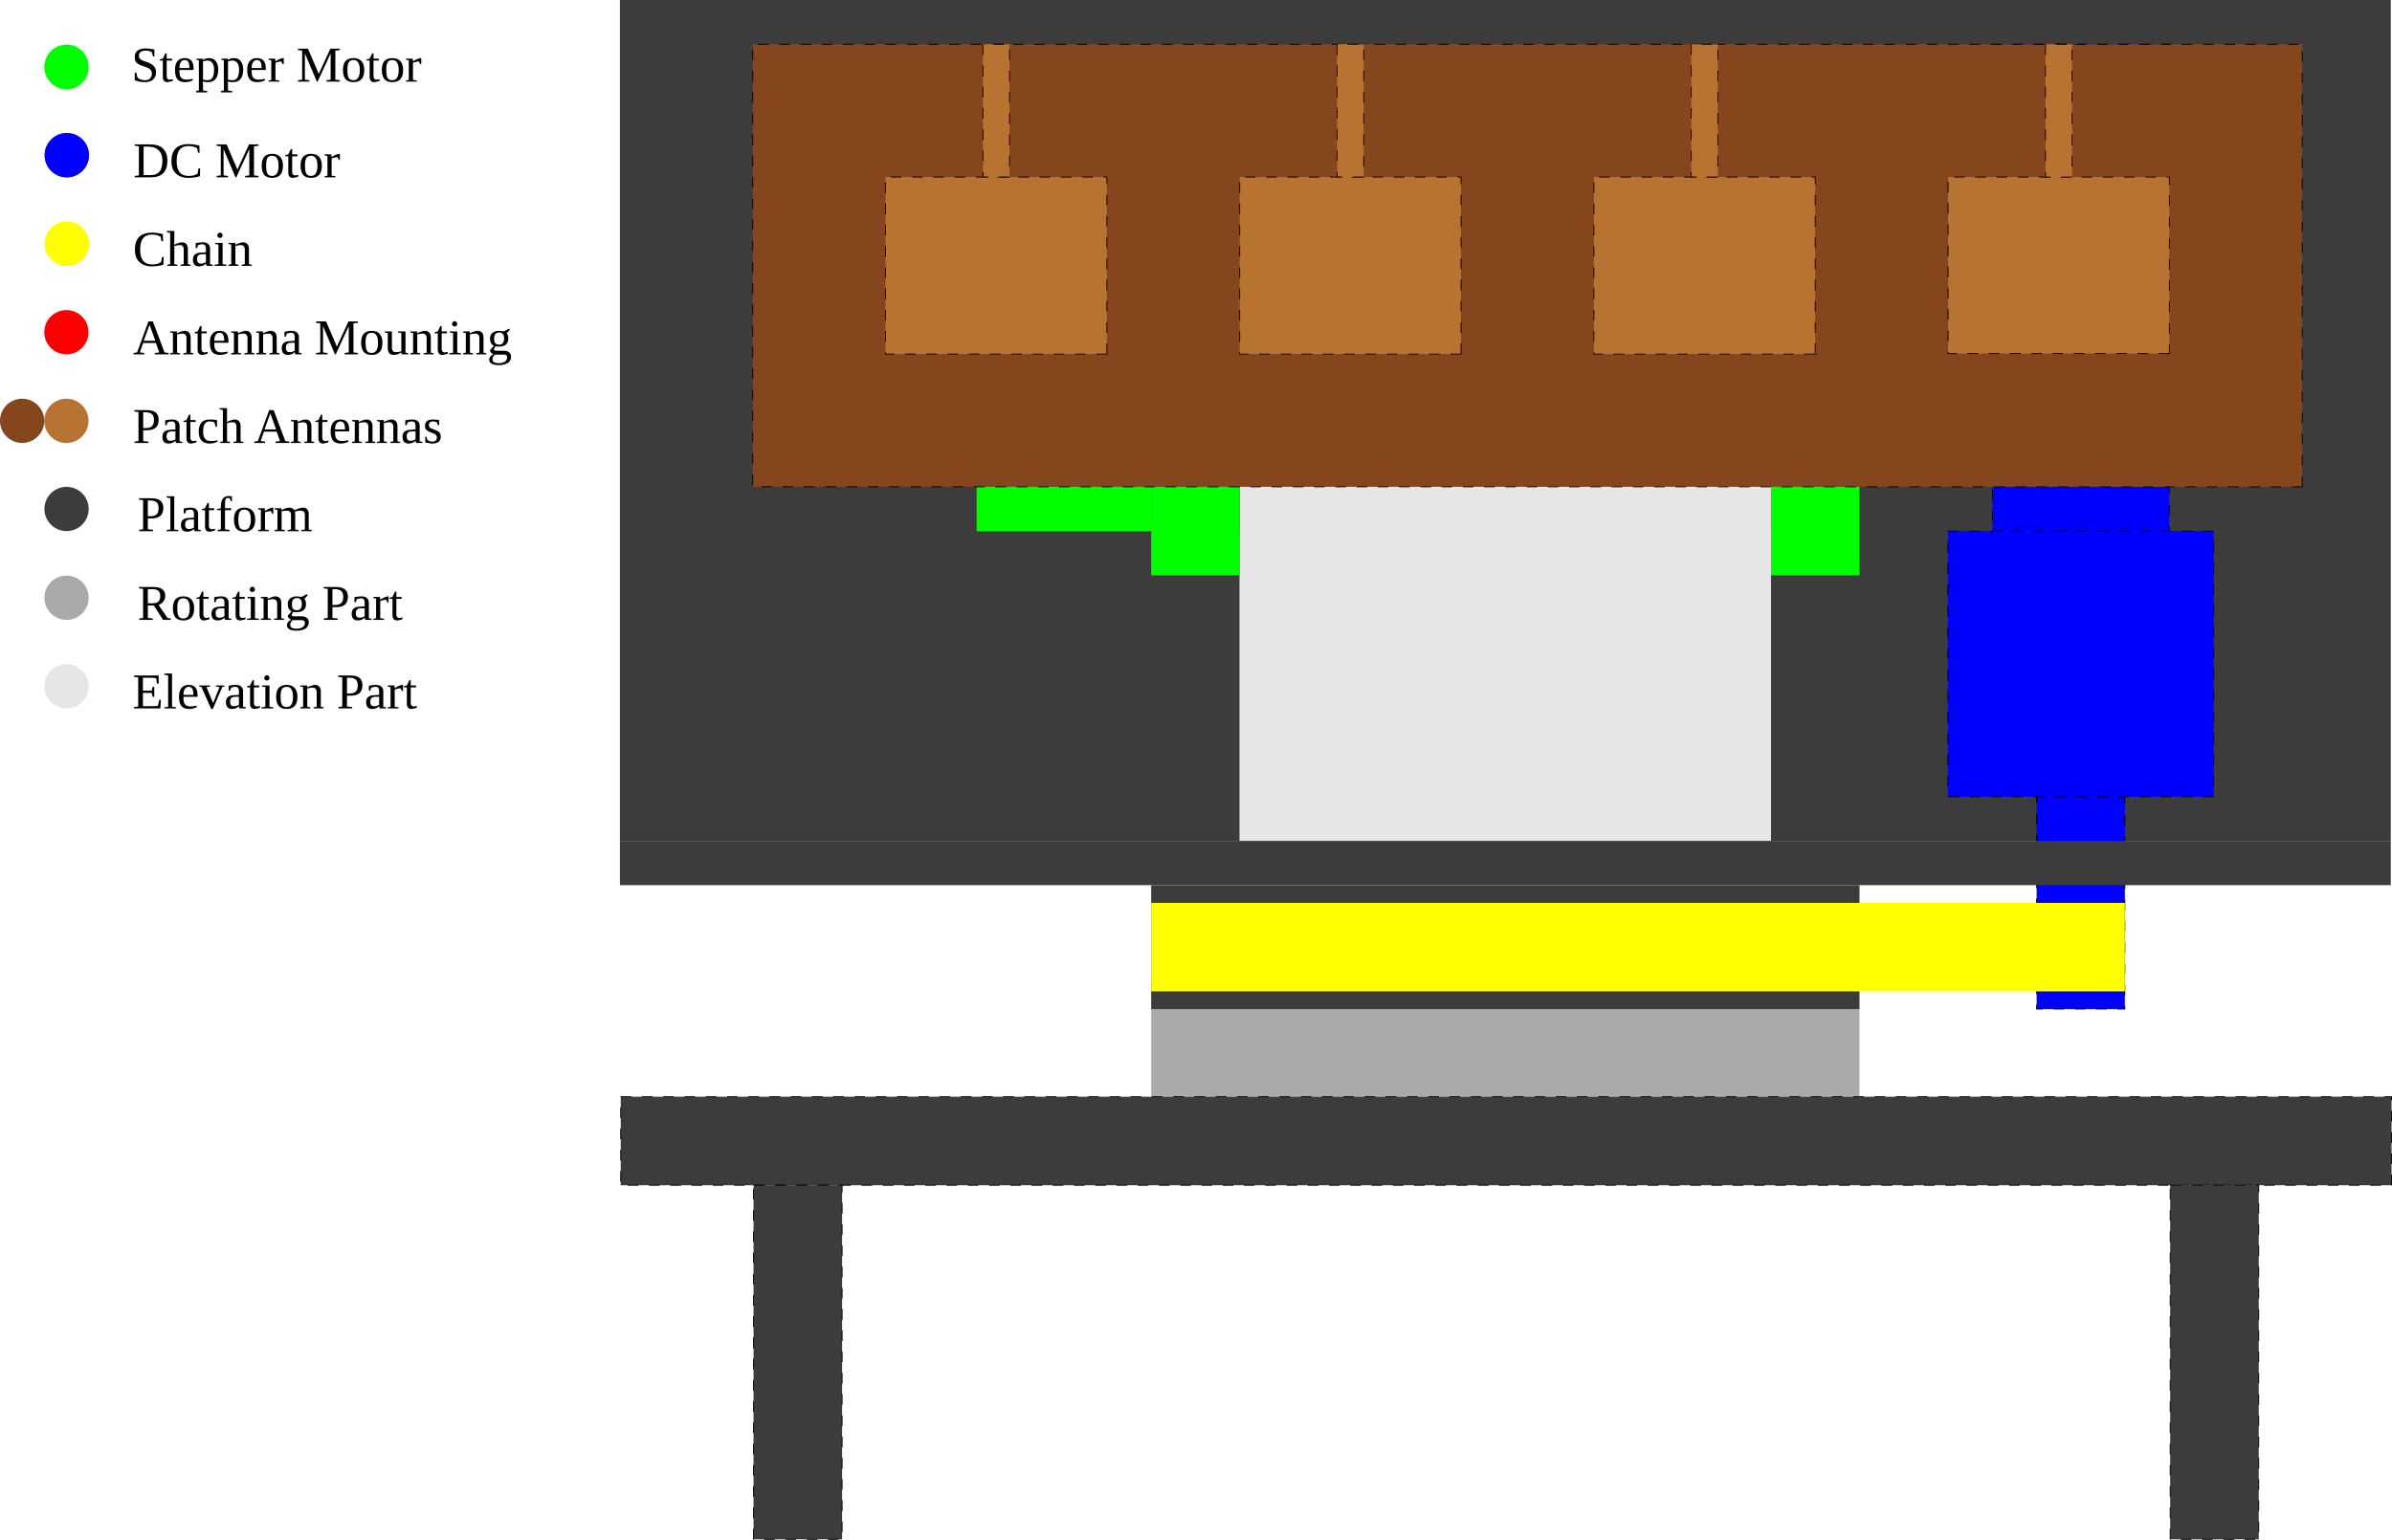
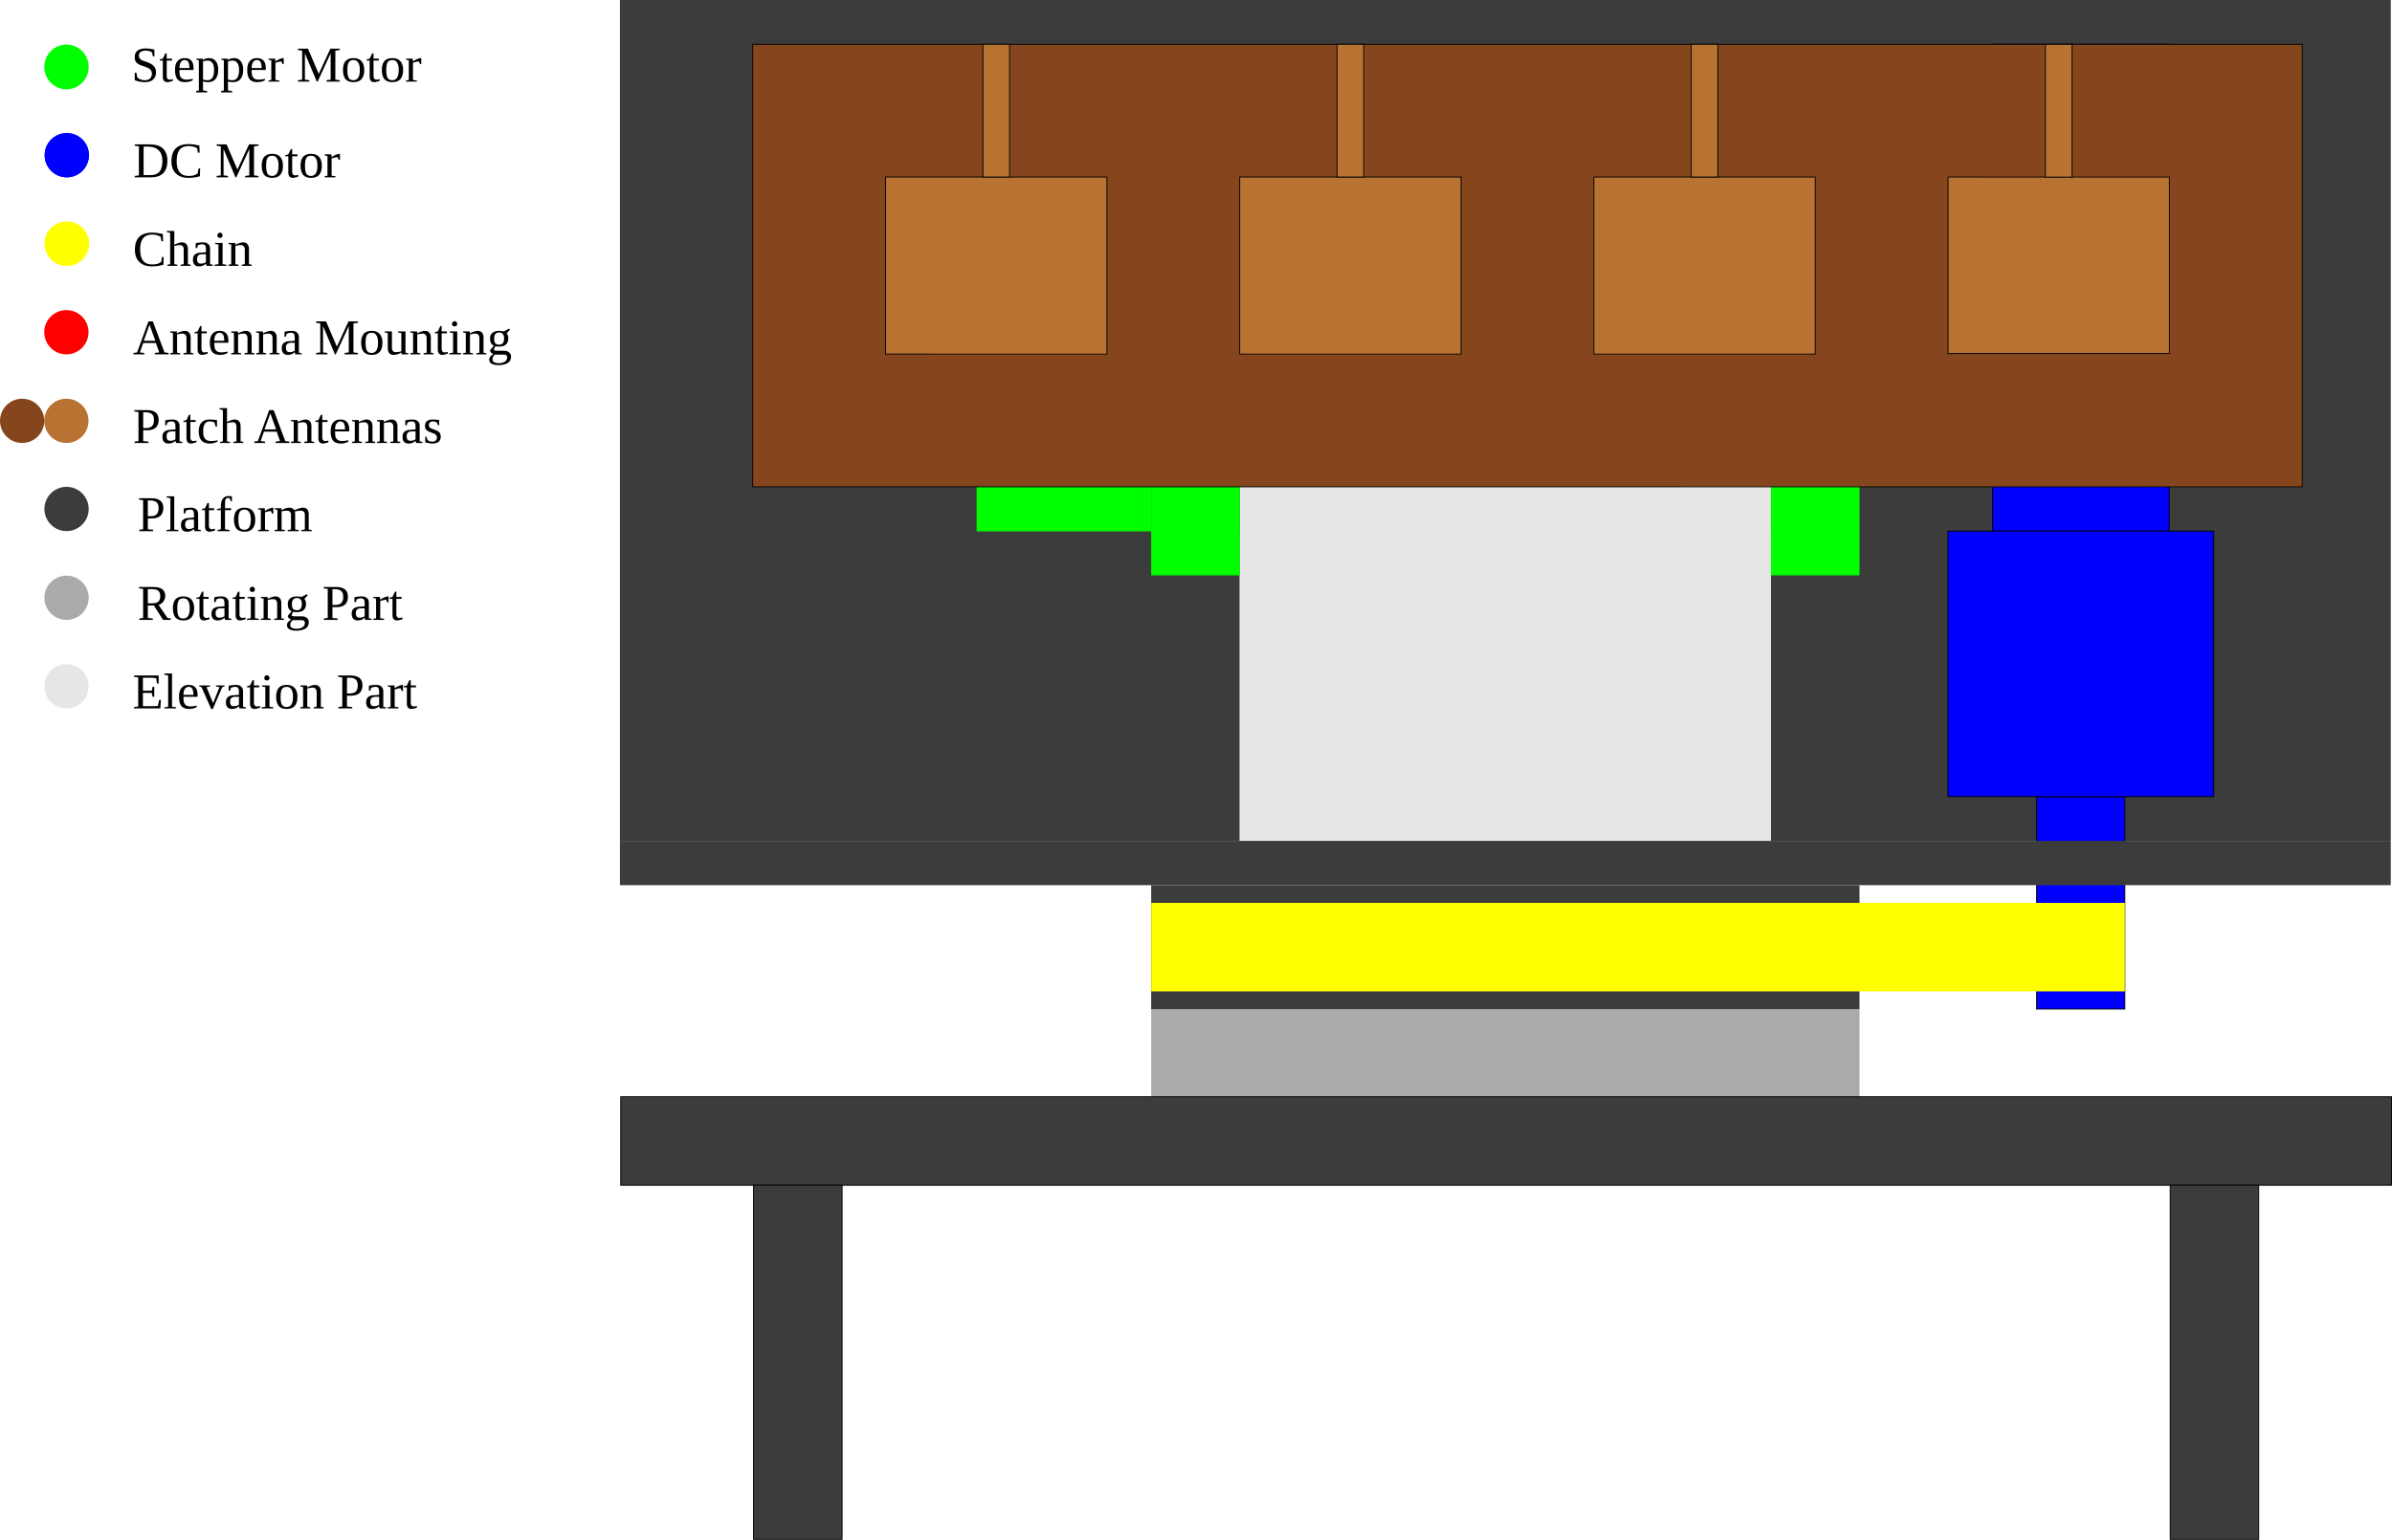
<svg xmlns="http://www.w3.org/2000/svg" xmlns:xlink="http://www.w3.org/1999/xlink" width="135.078mm" height="86.977mm" viewBox="0 0 135.078 86.977" version="1.1" id="svg1">
  <defs id="defs1">
    <linearGradient id="swatch24">
      <stop style="stop-color:#000000;stop-opacity:1;" offset="0" id="stop24" />
    </linearGradient>
    <linearGradient id="swatch23">
      <stop style="stop-color:#000000;stop-opacity:1;" offset="0" id="stop23" />
    </linearGradient>
    <linearGradient id="swatch22">
      <stop style="stop-color:#0000ff;stop-opacity:1;" offset="0" id="stop22" />
    </linearGradient>
    <linearGradient id="swatch21">
      <stop style="stop-color:#00ff00;stop-opacity:1;" offset="0" id="stop21" />
    </linearGradient>
    <linearGradient id="swatch17">
      <stop style="stop-color:#000000;stop-opacity:1;" offset="0" id="stop17" />
    </linearGradient>
    <linearGradient xlink:href="#swatch21" id="linearGradient4" gradientUnits="userSpaceOnUse" x1="70.032" y1="200" x2="85.125" y2="200" />
    <linearGradient xlink:href="#swatch21" id="linearGradient5" gradientUnits="userSpaceOnUse" x1="70.032" y1="200" x2="85.125" y2="200" />
  </defs>
  <g id="layer1" style="display:inline" transform="translate(-14.99229,-177.5)">
-     <rect style="display:inline;fill:#3c3c3c;fill-opacity:1;stroke:#000000;stroke-width:6.092e-05;stroke-dasharray:0.001, 0.001;stroke-dashoffset:0;stroke-opacity:1;paint-order:fill markers stroke" id="rect10" width="100" height="47.5" x="50" y="177.5" />
-     <rect style="fill:#3c3c3c;fill-opacity:1;stroke:#000000;stroke-width:5.591e-05;stroke-dasharray:0.001, 0.001;stroke-dashoffset:0;stroke-opacity:1;paint-order:fill markers stroke" id="rect16" width="40" height="7.001" x="80" y="227.501" />
-     <rect style="fill:#00ff00;fill-opacity:1;stroke:#000000;stroke-width:6.25e-05;stroke-dasharray:0.001, 0.001;stroke-dashoffset:0;stroke-opacity:1;paint-order:fill markers stroke" id="rect20" width="5" height="20" x="115" y="190" />
-     <rect style="display:inline;fill:#e6e6e6;fill-opacity:1;stroke:#000000;stroke-width:6.25e-05;stroke-dasharray:0.001, 0.001;stroke-dashoffset:0;stroke-opacity:1;paint-order:fill markers stroke" id="rect11" width="30" height="40" x="85" y="185" />
-     <rect style="fill:#e6e6e6;fill-opacity:1;stroke:#000000;stroke-width:6.25e-05;stroke-dasharray:0.001, 0.001;stroke-dashoffset:0;stroke-opacity:1;paint-order:fill markers stroke" id="rect21" width="30" height="17.5" x="85" y="207.5" />
-     <g id="g9" style="stroke:#000000;stroke-width:0.05;stroke-dasharray:0.6, 0.6;stroke-dashoffset:0;stroke-opacity:1">
-       <rect style="fill:#0000ff;fill-opacity:1;stroke:#000000;stroke-width:0.05;stroke-dasharray:0.6, 0.6;stroke-dashoffset:0;stroke-opacity:1;paint-order:fill markers stroke" id="rect15" width="4.981" height="11.997" x="130.003" y="222.503" />
-       <rect style="fill:#0000ff;fill-opacity:1;stroke:#000000;stroke-width:0.05;stroke-dasharray:0.6, 0.6;stroke-dashoffset:0;stroke-opacity:1;paint-order:fill markers stroke" id="rect14" width="9.982" height="27.5" x="127.509" y="180" />
-       <rect style="fill:#0000ff;fill-opacity:1;stroke:#000000;stroke-width:0.05;stroke-dasharray:0.6, 0.6;stroke-dashoffset:0;stroke-opacity:1;paint-order:fill markers stroke" id="rect13" width="15.011" height="15.001" x="124.994" y="207.5" />
+     <rect style="display:inline;fill:#3c3c3c;fill-opacity:1;stroke:#000000;stroke-width:6.092e-05;stroke-dasharray:none;stroke-dashoffset:0;stroke-opacity:1;paint-order:fill markers stroke" id="rect10" width="100" height="47.5" x="50" y="177.5" />
+     <rect style="fill:#3c3c3c;fill-opacity:1;stroke:#000000;stroke-width:5.591e-05;stroke-dasharray:none;stroke-dashoffset:0;stroke-opacity:1;paint-order:fill markers stroke" id="rect16" width="40" height="7.001" x="80" y="227.501" />
+     <rect style="fill:#00ff00;fill-opacity:1;stroke:#000000;stroke-width:6.25e-05;stroke-dasharray:none;stroke-dashoffset:0;stroke-opacity:1;paint-order:fill markers stroke" id="rect20" width="5" height="20" x="115" y="190" />
+     <rect style="display:inline;fill:#e6e6e6;fill-opacity:1;stroke:#000000;stroke-width:6.25e-05;stroke-dasharray:none;stroke-dashoffset:0;stroke-opacity:1;paint-order:fill markers stroke" id="rect11" width="30" height="40" x="85" y="185" />
+     <rect style="fill:#e6e6e6;fill-opacity:1;stroke:#000000;stroke-width:6.25e-05;stroke-dasharray:none;stroke-dashoffset:0;stroke-opacity:1;paint-order:fill markers stroke" id="rect21" width="30" height="17.5" x="85" y="207.5" />
+     <g id="g9" style="stroke:#000000;stroke-width:0.05;stroke-dasharray:none;stroke-dashoffset:0;stroke-opacity:1">
+       <rect style="fill:#0000ff;fill-opacity:1;stroke:#000000;stroke-width:0.05;stroke-dasharray:none;stroke-dashoffset:0;stroke-opacity:1;paint-order:fill markers stroke" id="rect15" width="4.981" height="11.997" x="130.003" y="222.503" />
+       <rect style="fill:#0000ff;fill-opacity:1;stroke:#000000;stroke-width:0.05;stroke-dasharray:none;stroke-dashoffset:0;stroke-opacity:1;paint-order:fill markers stroke" id="rect14" width="9.982" height="27.5" x="127.509" y="180" />
+       <rect style="fill:#0000ff;fill-opacity:1;stroke:#000000;stroke-width:0.05;stroke-dasharray:none;stroke-dashoffset:0;stroke-opacity:1;paint-order:fill markers stroke" id="rect13" width="15.011" height="15.001" x="124.994" y="207.5" />
    </g>
-     <g id="g6" style="stroke:#000000;stroke-width:0;stroke-dasharray:0.003, 0.003;stroke-dashoffset:0;stroke-opacity:1">
-       <rect style="fill:url(#linearGradient4);fill-opacity:1;stroke:#000000;stroke-width:0;stroke-dasharray:0.003, 0.003;stroke-dashoffset:0;stroke-opacity:1;paint-order:fill markers stroke" id="rect18" width="9.871" height="15.028" x="70.143" y="192.486" />
-       <rect style="fill:url(#linearGradient5);fill-opacity:1;stroke:#000000;stroke-width:0;stroke-dasharray:0.003, 0.003;stroke-dashoffset:0;stroke-opacity:1;paint-order:fill markers stroke" id="rect19" width="5" height="20" x="80" y="190" />
+     <g id="g6" style="stroke:#000000;stroke-width:0;stroke-dasharray:none;stroke-dashoffset:0;stroke-opacity:1">
+       <rect style="fill:url(#linearGradient4);fill-opacity:1;stroke:#000000;stroke-width:0;stroke-dasharray:none;stroke-dashoffset:0;stroke-opacity:1;paint-order:fill markers stroke" id="rect18" width="9.871" height="15.028" x="70.143" y="192.486" />
+       <rect style="fill:url(#linearGradient5);fill-opacity:1;stroke:#000000;stroke-width:0;stroke-dasharray:none;stroke-dashoffset:0;stroke-opacity:1;paint-order:fill markers stroke" id="rect19" width="5" height="20" x="80" y="190" />
    </g>
-     <rect style="fill:#ffff00;fill-opacity:1;stroke:#000000;stroke-width:6.403e-05;stroke-dasharray:0.001, 0.001;stroke-dashoffset:0;stroke-opacity:1;paint-order:fill markers stroke" id="rect17" width="54.983" height="5" x="80.001" y="228.501" />
-     <rect style="fill:#3c3c3c;fill-opacity:1;stroke:#000000;stroke-width:6.25e-05;stroke-dasharray:0.001, 0.001;stroke-dashoffset:0;stroke-opacity:1;paint-order:fill markers stroke" id="rect5" width="100" height="2.5" x="50" y="225" />
-     <rect style="fill:#aaaaaa;fill-opacity:1;stroke:#000000;stroke-width:6.657e-05;stroke-dasharray:0.001, 0.001;stroke-dashoffset:0;stroke-opacity:1;paint-order:fill markers stroke" id="rect6" width="39.999" height="4.95" x="80.001" y="234.502" />
-     <g id="g8" transform="translate(0.04548645,-3.047852)" style="fill:#3c3c3c;fill-opacity:1;stroke:#000000;stroke-width:0.05;stroke-dasharray:0.6, 0.6;stroke-dashoffset:0;stroke-opacity:1">
-       <rect style="display:inline;fill:#3c3c3c;fill-opacity:1;stroke:#000000;stroke-width:0.05;stroke-dasharray:0.6, 0.6;stroke-dashoffset:0;stroke-opacity:1;paint-order:fill markers stroke" id="rect5-8" width="99.999" height="5" x="50" y="242.5" />
-       <rect style="fill:#3c3c3c;fill-opacity:1;stroke:#000000;stroke-width:0.05;stroke-dasharray:0.6, 0.6;stroke-dashoffset:0;stroke-opacity:1;paint-order:fill markers stroke" id="rect7" width="5" height="20" x="57.5" y="247.5" />
-       <rect style="fill:#3c3c3c;fill-opacity:1;stroke:#000000;stroke-width:0.05;stroke-dasharray:0.6, 0.6;stroke-dashoffset:0;stroke-opacity:1;paint-order:fill markers stroke" id="rect8" width="5" height="20" x="137.5" y="247.5" />
+     <rect style="fill:#ffff00;fill-opacity:1;stroke:#000000;stroke-width:6.403e-05;stroke-dasharray:none;stroke-dashoffset:0;stroke-opacity:1;paint-order:fill markers stroke" id="rect17" width="54.983" height="5" x="80.001" y="228.501" />
+     <rect style="fill:#3c3c3c;fill-opacity:1;stroke:#000000;stroke-width:6.25e-05;stroke-dasharray:none;stroke-dashoffset:0;stroke-opacity:1;paint-order:fill markers stroke" id="rect5" width="100" height="2.5" x="50" y="225" />
+     <rect style="fill:#aaaaaa;fill-opacity:1;stroke:#000000;stroke-width:6.657e-05;stroke-dasharray:none;stroke-dashoffset:0;stroke-opacity:1;paint-order:fill markers stroke" id="rect6" width="39.999" height="4.95" x="80.001" y="234.502" />
+     <g id="g8" transform="translate(0.04548645,-3.047852)" style="fill:#3c3c3c;fill-opacity:1;stroke:#000000;stroke-width:0.05;stroke-dasharray:none;stroke-dashoffset:0;stroke-opacity:1">
+       <rect style="display:inline;fill:#3c3c3c;fill-opacity:1;stroke:#000000;stroke-width:0.05;stroke-dasharray:none;stroke-dashoffset:0;stroke-opacity:1;paint-order:fill markers stroke" id="rect5-8" width="99.999" height="5" x="50" y="242.5" />
+       <rect style="fill:#3c3c3c;fill-opacity:1;stroke:#000000;stroke-width:0.05;stroke-dasharray:none;stroke-dashoffset:0;stroke-opacity:1;paint-order:fill markers stroke" id="rect7" width="5" height="20" x="57.5" y="247.5" />
+       <rect style="fill:#3c3c3c;fill-opacity:1;stroke:#000000;stroke-width:0.05;stroke-dasharray:none;stroke-dashoffset:0;stroke-opacity:1;paint-order:fill markers stroke" id="rect8" width="5" height="20" x="137.5" y="247.5" />
    </g>
-     <ellipse style="fill:#00ff00;fill-opacity:1;stroke:#000000;stroke-width:7.868e-05;stroke-dasharray:0.001, 0.001;stroke-dashoffset:0;stroke-opacity:1;paint-order:fill markers stroke" id="path9" cx="18.746" cy="181.281" rx="1.253" ry="1.264" />
-     <ellipse style="display:inline;fill:#0000ff;fill-opacity:1;stroke:#000000;stroke-width:7.809e-05;stroke-dasharray:0.001, 0.001;stroke-dashoffset:0;stroke-opacity:1;paint-order:fill markers stroke" id="path9-1" cx="18.764" cy="186.266" rx="1.25" ry="1.25" />
-     <ellipse style="display:inline;fill:#0000ff;fill-opacity:1;stroke:#000000;stroke-width:7.809e-05;stroke-dasharray:0.001, 0.001;stroke-dashoffset:0;stroke-opacity:1;paint-order:fill markers stroke" id="path9-1-1" cx="18.764" cy="186.266" rx="1.25" ry="1.25" />
-     <ellipse style="display:inline;fill:#ffff00;fill-opacity:1;stroke:#000000;stroke-width:7.809e-05;stroke-dasharray:0.001, 0.001;stroke-dashoffset:0;stroke-opacity:1;paint-order:fill markers stroke" id="path9-1-1-7" cx="18.764" cy="191.266" rx="1.25" ry="1.25" />
-     <ellipse style="display:inline;fill:#ffff00;fill-opacity:1;stroke:#000000;stroke-width:7.809e-05;stroke-dasharray:0.001, 0.001;stroke-dashoffset:0;stroke-opacity:1;paint-order:fill markers stroke" id="path9-1-1-7-3" cx="18.764" cy="191.266" rx="1.25" ry="1.25" />
-     <ellipse style="display:inline;fill:#ff0000;fill-opacity:1;stroke:#000000;stroke-width:7.809e-05;stroke-dasharray:0.001, 0.001;stroke-dashoffset:0;stroke-opacity:1;paint-order:fill markers stroke" id="path9-1-1-7-3-3-3" cx="18.741" cy="196.266" rx="1.25" ry="1.25" />
-     <ellipse style="display:inline;fill:#aaaaaa;fill-opacity:1;stroke:#000000;stroke-width:7.809e-05;stroke-dasharray:0.001, 0.001;stroke-dashoffset:0;stroke-opacity:1;paint-order:fill markers stroke" id="path9-1-1-7-3-3-3-6" cx="18.75" cy="211.266" rx="1.25" ry="1.25" />
-     <ellipse style="display:inline;fill:#e6e6e6;fill-opacity:1;stroke:#000000;stroke-width:7.809e-05;stroke-dasharray:0.001, 0.001;stroke-dashoffset:0;stroke-opacity:1;paint-order:fill markers stroke" id="path9-1-1-7-3-3-3-6-6" cx="18.75" cy="216.267" rx="1.25" ry="1.25" />
-     <ellipse style="display:inline;fill:#b87333;fill-opacity:1;stroke:#000000;stroke-width:7.809e-05;stroke-dasharray:0.001, 0.001;stroke-dashoffset:0;stroke-opacity:1;paint-order:fill markers stroke" id="path9-1-1-7-3-3-3-2" cx="18.741" cy="201.272" rx="1.25" ry="1.25" />
-     <ellipse style="display:inline;fill:#85461e;fill-opacity:1;stroke:#000000;stroke-width:7.809e-05;stroke-dasharray:0.001, 0.001;stroke-dashoffset:0;stroke-opacity:1;paint-order:fill markers stroke" id="path9-1-1-7-3-3-3-2-3" cx="16.242" cy="201.272" rx="1.25" ry="1.25" />
-     <text xml:space="preserve" style="font-size:2.822px;text-align:start;writing-mode:lr-tb;direction:ltr;text-anchor:start;fill:#000000;fill-opacity:1;stroke:#000000;stroke-width:5e-05;stroke-dasharray:0.001, 0.001;stroke-dashoffset:0;stroke-opacity:1;paint-order:fill markers stroke" x="22.415" y="182.11" id="text33">
-       <tspan id="tspan33" style="fill:#000000;fill-opacity:1;stroke:#000000;stroke-width:5e-05;stroke-dasharray:0.001, 0.001;stroke-dashoffset:0;stroke-opacity:1" x="22.415" y="182.11">Stepper Motor</tspan>
+     <ellipse style="fill:#00ff00;fill-opacity:1;stroke:#000000;stroke-width:7.868e-05;stroke-dasharray:none;stroke-dashoffset:0;stroke-opacity:1;paint-order:fill markers stroke" id="path9" cx="18.746" cy="181.281" rx="1.253" ry="1.264" />
+     <ellipse style="display:inline;fill:#0000ff;fill-opacity:1;stroke:#000000;stroke-width:7.809e-05;stroke-dasharray:none;stroke-dashoffset:0;stroke-opacity:1;paint-order:fill markers stroke" id="path9-1" cx="18.764" cy="186.266" rx="1.25" ry="1.25" />
+     <ellipse style="display:inline;fill:#0000ff;fill-opacity:1;stroke:#000000;stroke-width:7.809e-05;stroke-dasharray:none;stroke-dashoffset:0;stroke-opacity:1;paint-order:fill markers stroke" id="path9-1-1" cx="18.764" cy="186.266" rx="1.25" ry="1.25" />
+     <ellipse style="display:inline;fill:#ffff00;fill-opacity:1;stroke:#000000;stroke-width:7.809e-05;stroke-dasharray:none;stroke-dashoffset:0;stroke-opacity:1;paint-order:fill markers stroke" id="path9-1-1-7" cx="18.764" cy="191.266" rx="1.25" ry="1.25" />
+     <ellipse style="display:inline;fill:#ffff00;fill-opacity:1;stroke:#000000;stroke-width:7.809e-05;stroke-dasharray:none;stroke-dashoffset:0;stroke-opacity:1;paint-order:fill markers stroke" id="path9-1-1-7-3" cx="18.764" cy="191.266" rx="1.25" ry="1.25" />
+     <ellipse style="display:inline;fill:#ff0000;fill-opacity:1;stroke:#000000;stroke-width:7.809e-05;stroke-dasharray:none;stroke-dashoffset:0;stroke-opacity:1;paint-order:fill markers stroke" id="path9-1-1-7-3-3-3" cx="18.741" cy="196.266" rx="1.25" ry="1.25" />
+     <ellipse style="display:inline;fill:#aaaaaa;fill-opacity:1;stroke:#000000;stroke-width:7.809e-05;stroke-dasharray:none;stroke-dashoffset:0;stroke-opacity:1;paint-order:fill markers stroke" id="path9-1-1-7-3-3-3-6" cx="18.75" cy="211.266" rx="1.25" ry="1.25" />
+     <ellipse style="display:inline;fill:#e6e6e6;fill-opacity:1;stroke:#000000;stroke-width:7.809e-05;stroke-dasharray:none;stroke-dashoffset:0;stroke-opacity:1;paint-order:fill markers stroke" id="path9-1-1-7-3-3-3-6-6" cx="18.75" cy="216.267" rx="1.25" ry="1.25" />
+     <ellipse style="display:inline;fill:#b87333;fill-opacity:1;stroke:#000000;stroke-width:7.809e-05;stroke-dasharray:none;stroke-dashoffset:0;stroke-opacity:1;paint-order:fill markers stroke" id="path9-1-1-7-3-3-3-2" cx="18.741" cy="201.272" rx="1.25" ry="1.25" />
+     <ellipse style="display:inline;fill:#85461e;fill-opacity:1;stroke:#000000;stroke-width:7.809e-05;stroke-dasharray:none;stroke-dashoffset:0;stroke-opacity:1;paint-order:fill markers stroke" id="path9-1-1-7-3-3-3-2-3" cx="16.242" cy="201.272" rx="1.25" ry="1.25" />
+     <text xml:space="preserve" style="font-size:2.822px;text-align:start;writing-mode:lr-tb;direction:ltr;text-anchor:start;fill:#000000;fill-opacity:1;stroke:#000000;stroke-width:5e-05;stroke-dasharray:none;stroke-dashoffset:0;stroke-opacity:1;paint-order:fill markers stroke" x="22.415" y="182.11" id="text33">
+       <tspan id="tspan33" style="fill:#000000;fill-opacity:1;stroke:#000000;stroke-width:5e-05;stroke-dasharray:none;stroke-dashoffset:0;stroke-opacity:1" x="22.415" y="182.11">Stepper Motor</tspan>
    </text>
-     <text xml:space="preserve" style="font-size:2.822px;text-align:start;writing-mode:lr-tb;direction:ltr;text-anchor:start;fill:#000000;fill-opacity:1;stroke:#000000;stroke-width:5e-05;stroke-dasharray:0.001, 0.001;stroke-dashoffset:0;stroke-opacity:1;paint-order:fill markers stroke" x="22.523" y="187.515" id="text34">
-       <tspan id="tspan34" style="fill:#000000;fill-opacity:1;stroke:#000000;stroke-width:5e-05;stroke-dasharray:0.001, 0.001;stroke-dashoffset:0;stroke-opacity:1" x="22.523" y="187.515">DC Motor</tspan>
+     <text xml:space="preserve" style="font-size:2.822px;text-align:start;writing-mode:lr-tb;direction:ltr;text-anchor:start;fill:#000000;fill-opacity:1;stroke:#000000;stroke-width:5e-05;stroke-dasharray:none;stroke-dashoffset:0;stroke-opacity:1;paint-order:fill markers stroke" x="22.523" y="187.515" id="text34">
+       <tspan id="tspan34" style="fill:#000000;fill-opacity:1;stroke:#000000;stroke-width:5e-05;stroke-dasharray:none;stroke-dashoffset:0;stroke-opacity:1" x="22.523" y="187.515">DC Motor</tspan>
    </text>
-     <text xml:space="preserve" style="font-size:2.822px;text-align:start;writing-mode:lr-tb;direction:ltr;text-anchor:start;fill:#000000;fill-opacity:1;stroke:#000000;stroke-width:5e-05;stroke-dasharray:0.001, 0.001;stroke-dashoffset:0;stroke-opacity:1;paint-order:fill markers stroke" x="22.5" y="202.523" id="text35">
-       <tspan id="tspan35" style="fill:#000000;fill-opacity:1;stroke:#000000;stroke-width:5e-05;stroke-dasharray:0.001, 0.001;stroke-dashoffset:0;stroke-opacity:1" x="22.5" y="202.523">Patch Antennas</tspan>
+     <text xml:space="preserve" style="font-size:2.822px;text-align:start;writing-mode:lr-tb;direction:ltr;text-anchor:start;fill:#000000;fill-opacity:1;stroke:#000000;stroke-width:5e-05;stroke-dasharray:none;stroke-dashoffset:0;stroke-opacity:1;paint-order:fill markers stroke" x="22.5" y="202.523" id="text35">
+       <tspan id="tspan35" style="fill:#000000;fill-opacity:1;stroke:#000000;stroke-width:5e-05;stroke-dasharray:none;stroke-dashoffset:0;stroke-opacity:1" x="22.5" y="202.523">Patch Antennas</tspan>
    </text>
-     <text xml:space="preserve" style="font-size:2.822px;text-align:start;writing-mode:lr-tb;direction:ltr;text-anchor:start;display:inline;fill:#000000;fill-opacity:1;stroke:#000000;stroke-width:5e-05;stroke-dasharray:0.001, 0.001;stroke-dashoffset:0;stroke-opacity:1;paint-order:fill markers stroke" x="22.5" y="197.516" id="text36">
-       <tspan id="tspan36" style="fill:#000000;fill-opacity:1;stroke:#000000;stroke-width:5e-05;stroke-dasharray:0.001, 0.001;stroke-dashoffset:0;stroke-opacity:1" x="22.5" y="197.516">Antenna Mounting</tspan>
+     <text xml:space="preserve" style="font-size:2.822px;text-align:start;writing-mode:lr-tb;direction:ltr;text-anchor:start;display:inline;fill:#000000;fill-opacity:1;stroke:#000000;stroke-width:5e-05;stroke-dasharray:none;stroke-dashoffset:0;stroke-opacity:1;paint-order:fill markers stroke" x="22.5" y="197.516" id="text36">
+       <tspan id="tspan36" style="fill:#000000;fill-opacity:1;stroke:#000000;stroke-width:5e-05;stroke-dasharray:none;stroke-dashoffset:0;stroke-opacity:1" x="22.5" y="197.516">Antenna Mounting</tspan>
    </text>
-     <text xml:space="preserve" style="font-size:2.822px;text-align:start;writing-mode:lr-tb;direction:ltr;text-anchor:start;fill:#000000;fill-opacity:1;stroke:#000000;stroke-width:5e-05;stroke-dasharray:0.001, 0.001;stroke-dashoffset:0;stroke-opacity:1;paint-order:fill markers stroke" x="22.5" y="192.516" id="text41">
-       <tspan id="tspan41" style="fill:#000000;fill-opacity:1;stroke:#000000;stroke-width:5e-05;stroke-dasharray:0.001, 0.001;stroke-dashoffset:0;stroke-opacity:1" x="22.5" y="192.516">Chain</tspan>
+     <text xml:space="preserve" style="font-size:2.822px;text-align:start;writing-mode:lr-tb;direction:ltr;text-anchor:start;fill:#000000;fill-opacity:1;stroke:#000000;stroke-width:5e-05;stroke-dasharray:none;stroke-dashoffset:0;stroke-opacity:1;paint-order:fill markers stroke" x="22.5" y="192.516" id="text41">
+       <tspan id="tspan41" style="fill:#000000;fill-opacity:1;stroke:#000000;stroke-width:5e-05;stroke-dasharray:none;stroke-dashoffset:0;stroke-opacity:1" x="22.5" y="192.516">Chain</tspan>
    </text>
-     <text xml:space="preserve" style="font-size:2.822px;text-align:start;writing-mode:lr-tb;direction:ltr;text-anchor:start;fill:#000000;fill-opacity:1;stroke:#000000;stroke-width:5e-05;stroke-dasharray:0.001, 0.001;stroke-dashoffset:0;stroke-opacity:1;paint-order:fill markers stroke" x="22.486" y="217.516" id="text42">
-       <tspan id="tspan42" style="fill:#000000;fill-opacity:1;stroke:#000000;stroke-width:5e-05;stroke-dasharray:0.001, 0.001;stroke-dashoffset:0;stroke-opacity:1" x="22.486" y="217.516">Elevation Part</tspan>
+     <text xml:space="preserve" style="font-size:2.822px;text-align:start;writing-mode:lr-tb;direction:ltr;text-anchor:start;fill:#000000;fill-opacity:1;stroke:#000000;stroke-width:5e-05;stroke-dasharray:none;stroke-dashoffset:0;stroke-opacity:1;paint-order:fill markers stroke" x="22.486" y="217.516" id="text42">
+       <tspan id="tspan42" style="fill:#000000;fill-opacity:1;stroke:#000000;stroke-width:5e-05;stroke-dasharray:none;stroke-dashoffset:0;stroke-opacity:1" x="22.486" y="217.516">Elevation Part</tspan>
    </text>
-     <text xml:space="preserve" style="font-size:2.822px;text-align:start;writing-mode:lr-tb;direction:ltr;text-anchor:start;fill:#000000;fill-opacity:1;stroke:#000000;stroke-width:5e-05;stroke-dasharray:0.001, 0.001;stroke-dashoffset:0;stroke-opacity:1;paint-order:fill markers stroke" x="22.763" y="212.516" id="text43">
-       <tspan id="tspan43" style="fill:#000000;fill-opacity:1;stroke:#000000;stroke-width:5e-05;stroke-dasharray:0.001, 0.001;stroke-dashoffset:0;stroke-opacity:1" x="22.763" y="212.516">Rotating Part</tspan>
+     <text xml:space="preserve" style="font-size:2.822px;text-align:start;writing-mode:lr-tb;direction:ltr;text-anchor:start;fill:#000000;fill-opacity:1;stroke:#000000;stroke-width:5e-05;stroke-dasharray:none;stroke-dashoffset:0;stroke-opacity:1;paint-order:fill markers stroke" x="22.763" y="212.516" id="text43">
+       <tspan id="tspan43" style="fill:#000000;fill-opacity:1;stroke:#000000;stroke-width:5e-05;stroke-dasharray:none;stroke-dashoffset:0;stroke-opacity:1" x="22.763" y="212.516">Rotating Part</tspan>
    </text>
-     <ellipse style="display:inline;fill:#3c3c3c;fill-opacity:1;stroke:#000000;stroke-width:7.809e-05;stroke-dasharray:0.001, 0.001;stroke-dashoffset:0;stroke-opacity:1;paint-order:fill markers stroke" id="path9-1-1-7-3-3-3-6-3" cx="18.75" cy="206.25" rx="1.25" ry="1.25" />
-     <text xml:space="preserve" style="font-size:2.822px;text-align:start;writing-mode:lr-tb;direction:ltr;text-anchor:start;display:inline;fill:#000000;fill-opacity:1;stroke:#000000;stroke-width:5e-05;stroke-dasharray:0.001, 0.001;stroke-dashoffset:0;stroke-opacity:1;paint-order:fill markers stroke" x="22.763" y="207.501" id="text43-3">
-       <tspan id="tspan43-5" style="fill:#000000;fill-opacity:1;stroke:#000000;stroke-width:5e-05;stroke-dasharray:0.001, 0.001;stroke-dashoffset:0;stroke-opacity:1" x="22.763" y="207.501">Platform</tspan>
+     <ellipse style="display:inline;fill:#3c3c3c;fill-opacity:1;stroke:#000000;stroke-width:7.809e-05;stroke-dasharray:none;stroke-dashoffset:0;stroke-opacity:1;paint-order:fill markers stroke" id="path9-1-1-7-3-3-3-6-3" cx="18.75" cy="206.25" rx="1.25" ry="1.25" />
+     <text xml:space="preserve" style="font-size:2.822px;text-align:start;writing-mode:lr-tb;direction:ltr;text-anchor:start;display:inline;fill:#000000;fill-opacity:1;stroke:#000000;stroke-width:5e-05;stroke-dasharray:none;stroke-dashoffset:0;stroke-opacity:1;paint-order:fill markers stroke" x="22.763" y="207.501" id="text43-3">
+       <tspan id="tspan43-5" style="fill:#000000;fill-opacity:1;stroke:#000000;stroke-width:5e-05;stroke-dasharray:none;stroke-dashoffset:0;stroke-opacity:1" x="22.763" y="207.501">Platform</tspan>
    </text>
-     <g id="g44" style="fill:#ff0000;stroke:#000000;stroke-width:0.05;stroke-dasharray:0.6, 0.6;stroke-dashoffset:0;stroke-opacity:1" transform="translate(2.499784,37.49961)">
-       <rect style="display:inline;fill:#ff0000;fill-opacity:1;stroke:#000000;stroke-width:0.05;stroke-dasharray:0.6, 0.6;stroke-dashoffset:0;stroke-opacity:1;paint-order:fill markers stroke" id="rect11-7" width="30" height="5" x="82.5" y="152.5" />
-       <rect style="display:inline;fill:#ff0000;fill-opacity:1;stroke:#000000;stroke-width:0.05;stroke-dasharray:0.6, 0.6;stroke-dashoffset:0;stroke-opacity:1;paint-order:fill markers stroke" id="rect43" width="4.992" height="5" x="102.5" y="152.5" />
-       <rect style="display:inline;fill:#ff0000;fill-opacity:1;stroke:#000000;stroke-width:0.05;stroke-dasharray:0.6, 0.6;stroke-dashoffset:0;stroke-opacity:1;paint-order:fill markers stroke" id="rect44" width="5" height="5" x="87.5" y="152.5" />
+     <g id="g44" style="fill:#ff0000;stroke:#000000;stroke-width:0.05;stroke-dasharray:none;stroke-dashoffset:0;stroke-opacity:1" transform="translate(2.499784,37.49961)">
+       <rect style="display:inline;fill:#ff0000;fill-opacity:1;stroke:#000000;stroke-width:0.05;stroke-dasharray:none;stroke-dashoffset:0;stroke-opacity:1;paint-order:fill markers stroke" id="rect11-7" width="30" height="5" x="82.5" y="152.5" />
+       <rect style="display:inline;fill:#ff0000;fill-opacity:1;stroke:#000000;stroke-width:0.05;stroke-dasharray:none;stroke-dashoffset:0;stroke-opacity:1;paint-order:fill markers stroke" id="rect43" width="4.992" height="5" x="102.5" y="152.5" />
+       <rect style="display:inline;fill:#ff0000;fill-opacity:1;stroke:#000000;stroke-width:0.05;stroke-dasharray:none;stroke-dashoffset:0;stroke-opacity:1;paint-order:fill markers stroke" id="rect44" width="5" height="5" x="87.5" y="152.5" />
    </g>
-     <g id="g31" transform="rotate(-179.9993,101.2501,175.0003)" style="display:inline;stroke:#000000;stroke-width:0.05;stroke-dasharray:0.6, 0.6;stroke-dashoffset:0;stroke-opacity:1">
-       <rect style="fill:#85461e;fill-opacity:1;stroke:#000000;stroke-width:0.05;stroke-dasharray:0.6, 0.6;stroke-dashoffset:0;stroke-opacity:1;paint-order:fill markers stroke" id="rect9" width="87.5" height="24.999" x="57.5" y="145.001" />
-       <g id="g30" style="stroke:#000000;stroke-width:0.05;stroke-dasharray:0.6, 0.6;stroke-dashoffset:0;stroke-opacity:1">
-         <rect style="fill:#b87333;fill-opacity:1;stroke:#000000;stroke-width:0.05;stroke-dasharray:0.6, 0.6;stroke-dashoffset:0;stroke-opacity:1;paint-order:fill markers stroke" id="rect12" width="12.497" height="9.968" x="65" y="152.532" />
-         <rect style="fill:#b87333;fill-opacity:1;stroke:#000000;stroke-width:0.05;stroke-dasharray:0.6, 0.6;stroke-dashoffset:0;stroke-opacity:1;paint-order:fill markers stroke" id="rect25" width="1.503" height="7.5" x="70.497" y="162.5" />
+     <g id="g31" transform="rotate(-179.9993,101.2501,175.0003)" style="display:inline;stroke:#000000;stroke-width:0.05;stroke-dasharray:none;stroke-dashoffset:0;stroke-opacity:1">
+       <rect style="fill:#85461e;fill-opacity:1;stroke:#000000;stroke-width:0.05;stroke-dasharray:none;stroke-dashoffset:0;stroke-opacity:1;paint-order:fill markers stroke" id="rect9" width="87.5" height="24.999" x="57.5" y="145.001" />
+       <g id="g30" style="stroke:#000000;stroke-width:0.05;stroke-dasharray:none;stroke-dashoffset:0;stroke-opacity:1">
+         <rect style="fill:#b87333;fill-opacity:1;stroke:#000000;stroke-width:0.05;stroke-dasharray:none;stroke-dashoffset:0;stroke-opacity:1;paint-order:fill markers stroke" id="rect12" width="12.497" height="9.968" x="65" y="152.532" />
+         <rect style="fill:#b87333;fill-opacity:1;stroke:#000000;stroke-width:0.05;stroke-dasharray:none;stroke-dashoffset:0;stroke-opacity:1;paint-order:fill markers stroke" id="rect25" width="1.503" height="7.5" x="70.497" y="162.5" />
      </g>
-       <g id="g29" style="stroke:#000000;stroke-width:0.05;stroke-dasharray:0.6, 0.6;stroke-dashoffset:0;stroke-opacity:1">
-         <rect style="fill:#b87333;fill-opacity:1;stroke:#000000;stroke-width:0.05;stroke-dasharray:0.6, 0.6;stroke-dashoffset:0;stroke-opacity:1;paint-order:fill markers stroke" id="rect22" width="12.5" height="10" x="85" y="152.5" />
-         <rect style="display:inline;fill:#b87333;fill-opacity:1;stroke:#000000;stroke-width:0.05;stroke-dasharray:0.6, 0.6;stroke-dashoffset:0;stroke-opacity:1;paint-order:fill markers stroke" id="rect25-1" width="1.503" height="7.5" x="90.499" y="162.5" />
+       <g id="g29" style="stroke:#000000;stroke-width:0.05;stroke-dasharray:none;stroke-dashoffset:0;stroke-opacity:1">
+         <rect style="fill:#b87333;fill-opacity:1;stroke:#000000;stroke-width:0.05;stroke-dasharray:none;stroke-dashoffset:0;stroke-opacity:1;paint-order:fill markers stroke" id="rect22" width="12.5" height="10" x="85" y="152.5" />
+         <rect style="display:inline;fill:#b87333;fill-opacity:1;stroke:#000000;stroke-width:0.05;stroke-dasharray:none;stroke-dashoffset:0;stroke-opacity:1;paint-order:fill markers stroke" id="rect25-1" width="1.503" height="7.5" x="90.499" y="162.5" />
      </g>
-       <g id="g28" style="stroke:#000000;stroke-width:0.05;stroke-dasharray:0.6, 0.6;stroke-dashoffset:0;stroke-opacity:1">
-         <rect style="fill:#b87333;fill-opacity:1;stroke:#000000;stroke-width:0.05;stroke-dasharray:0.6, 0.6;stroke-dashoffset:0;stroke-opacity:1;paint-order:fill markers stroke" id="rect24" width="12.5" height="10" x="105" y="152.5" />
-         <rect style="display:inline;fill:#b87333;fill-opacity:1;stroke:#000000;stroke-width:0.05;stroke-dasharray:0.6, 0.6;stroke-dashoffset:0;stroke-opacity:1;paint-order:fill markers stroke" id="rect25-1-2" width="1.503" height="7.5" x="110.498" y="162.5" />
+       <g id="g28" style="stroke:#000000;stroke-width:0.05;stroke-dasharray:none;stroke-dashoffset:0;stroke-opacity:1">
+         <rect style="fill:#b87333;fill-opacity:1;stroke:#000000;stroke-width:0.05;stroke-dasharray:none;stroke-dashoffset:0;stroke-opacity:1;paint-order:fill markers stroke" id="rect24" width="12.5" height="10" x="105" y="152.5" />
+         <rect style="display:inline;fill:#b87333;fill-opacity:1;stroke:#000000;stroke-width:0.05;stroke-dasharray:none;stroke-dashoffset:0;stroke-opacity:1;paint-order:fill markers stroke" id="rect25-1-2" width="1.503" height="7.5" x="110.498" y="162.5" />
      </g>
-       <g id="g27" style="display:inline;stroke:#000000;stroke-width:0.05;stroke-dasharray:0.6, 0.6;stroke-dashoffset:0;stroke-opacity:1">
-         <rect style="fill:#b87333;fill-opacity:1;stroke:#000000;stroke-width:0.05;stroke-dasharray:0.6, 0.6;stroke-dashoffset:0;stroke-opacity:1;paint-order:fill markers stroke" id="rect23" width="12.5" height="10" x="125" y="152.5" />
-         <rect style="display:inline;fill:#b87333;fill-opacity:1;stroke:#000000;stroke-width:0.05;stroke-dasharray:0.6, 0.6;stroke-dashoffset:0;stroke-opacity:1;paint-order:fill markers stroke" id="rect25-1-2-8" width="1.503" height="7.5" x="130.498" y="162.5" />
+       <g id="g27" style="display:inline;stroke:#000000;stroke-width:0.05;stroke-dasharray:none;stroke-dashoffset:0;stroke-opacity:1">
+         <rect style="fill:#b87333;fill-opacity:1;stroke:#000000;stroke-width:0.05;stroke-dasharray:none;stroke-dashoffset:0;stroke-opacity:1;paint-order:fill markers stroke" id="rect23" width="12.5" height="10" x="125" y="152.5" />
+         <rect style="display:inline;fill:#b87333;fill-opacity:1;stroke:#000000;stroke-width:0.05;stroke-dasharray:none;stroke-dashoffset:0;stroke-opacity:1;paint-order:fill markers stroke" id="rect25-1-2-8" width="1.503" height="7.5" x="130.498" y="162.5" />
      </g>
    </g>
  </g>
</svg>
